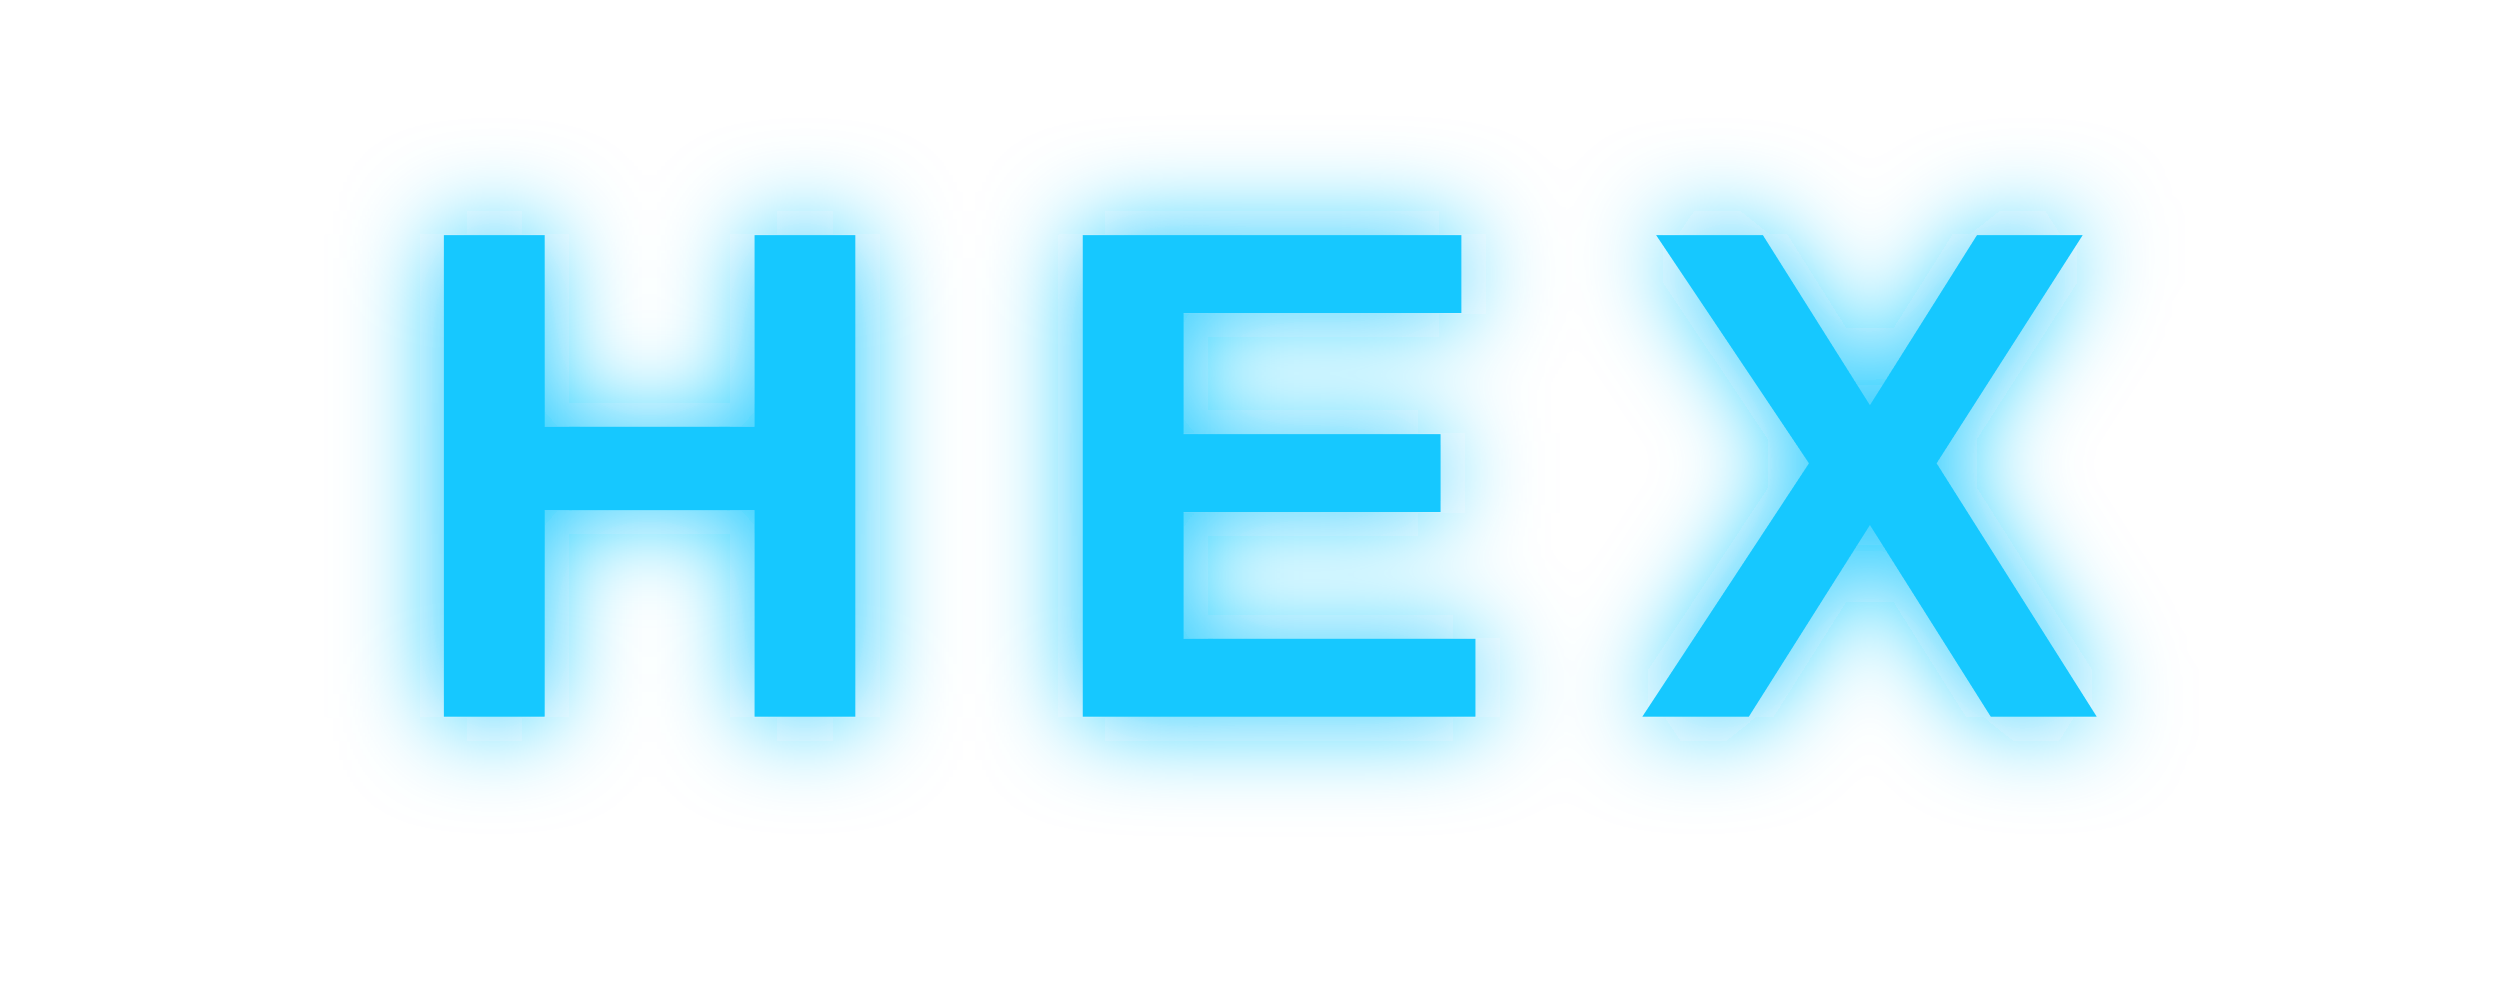
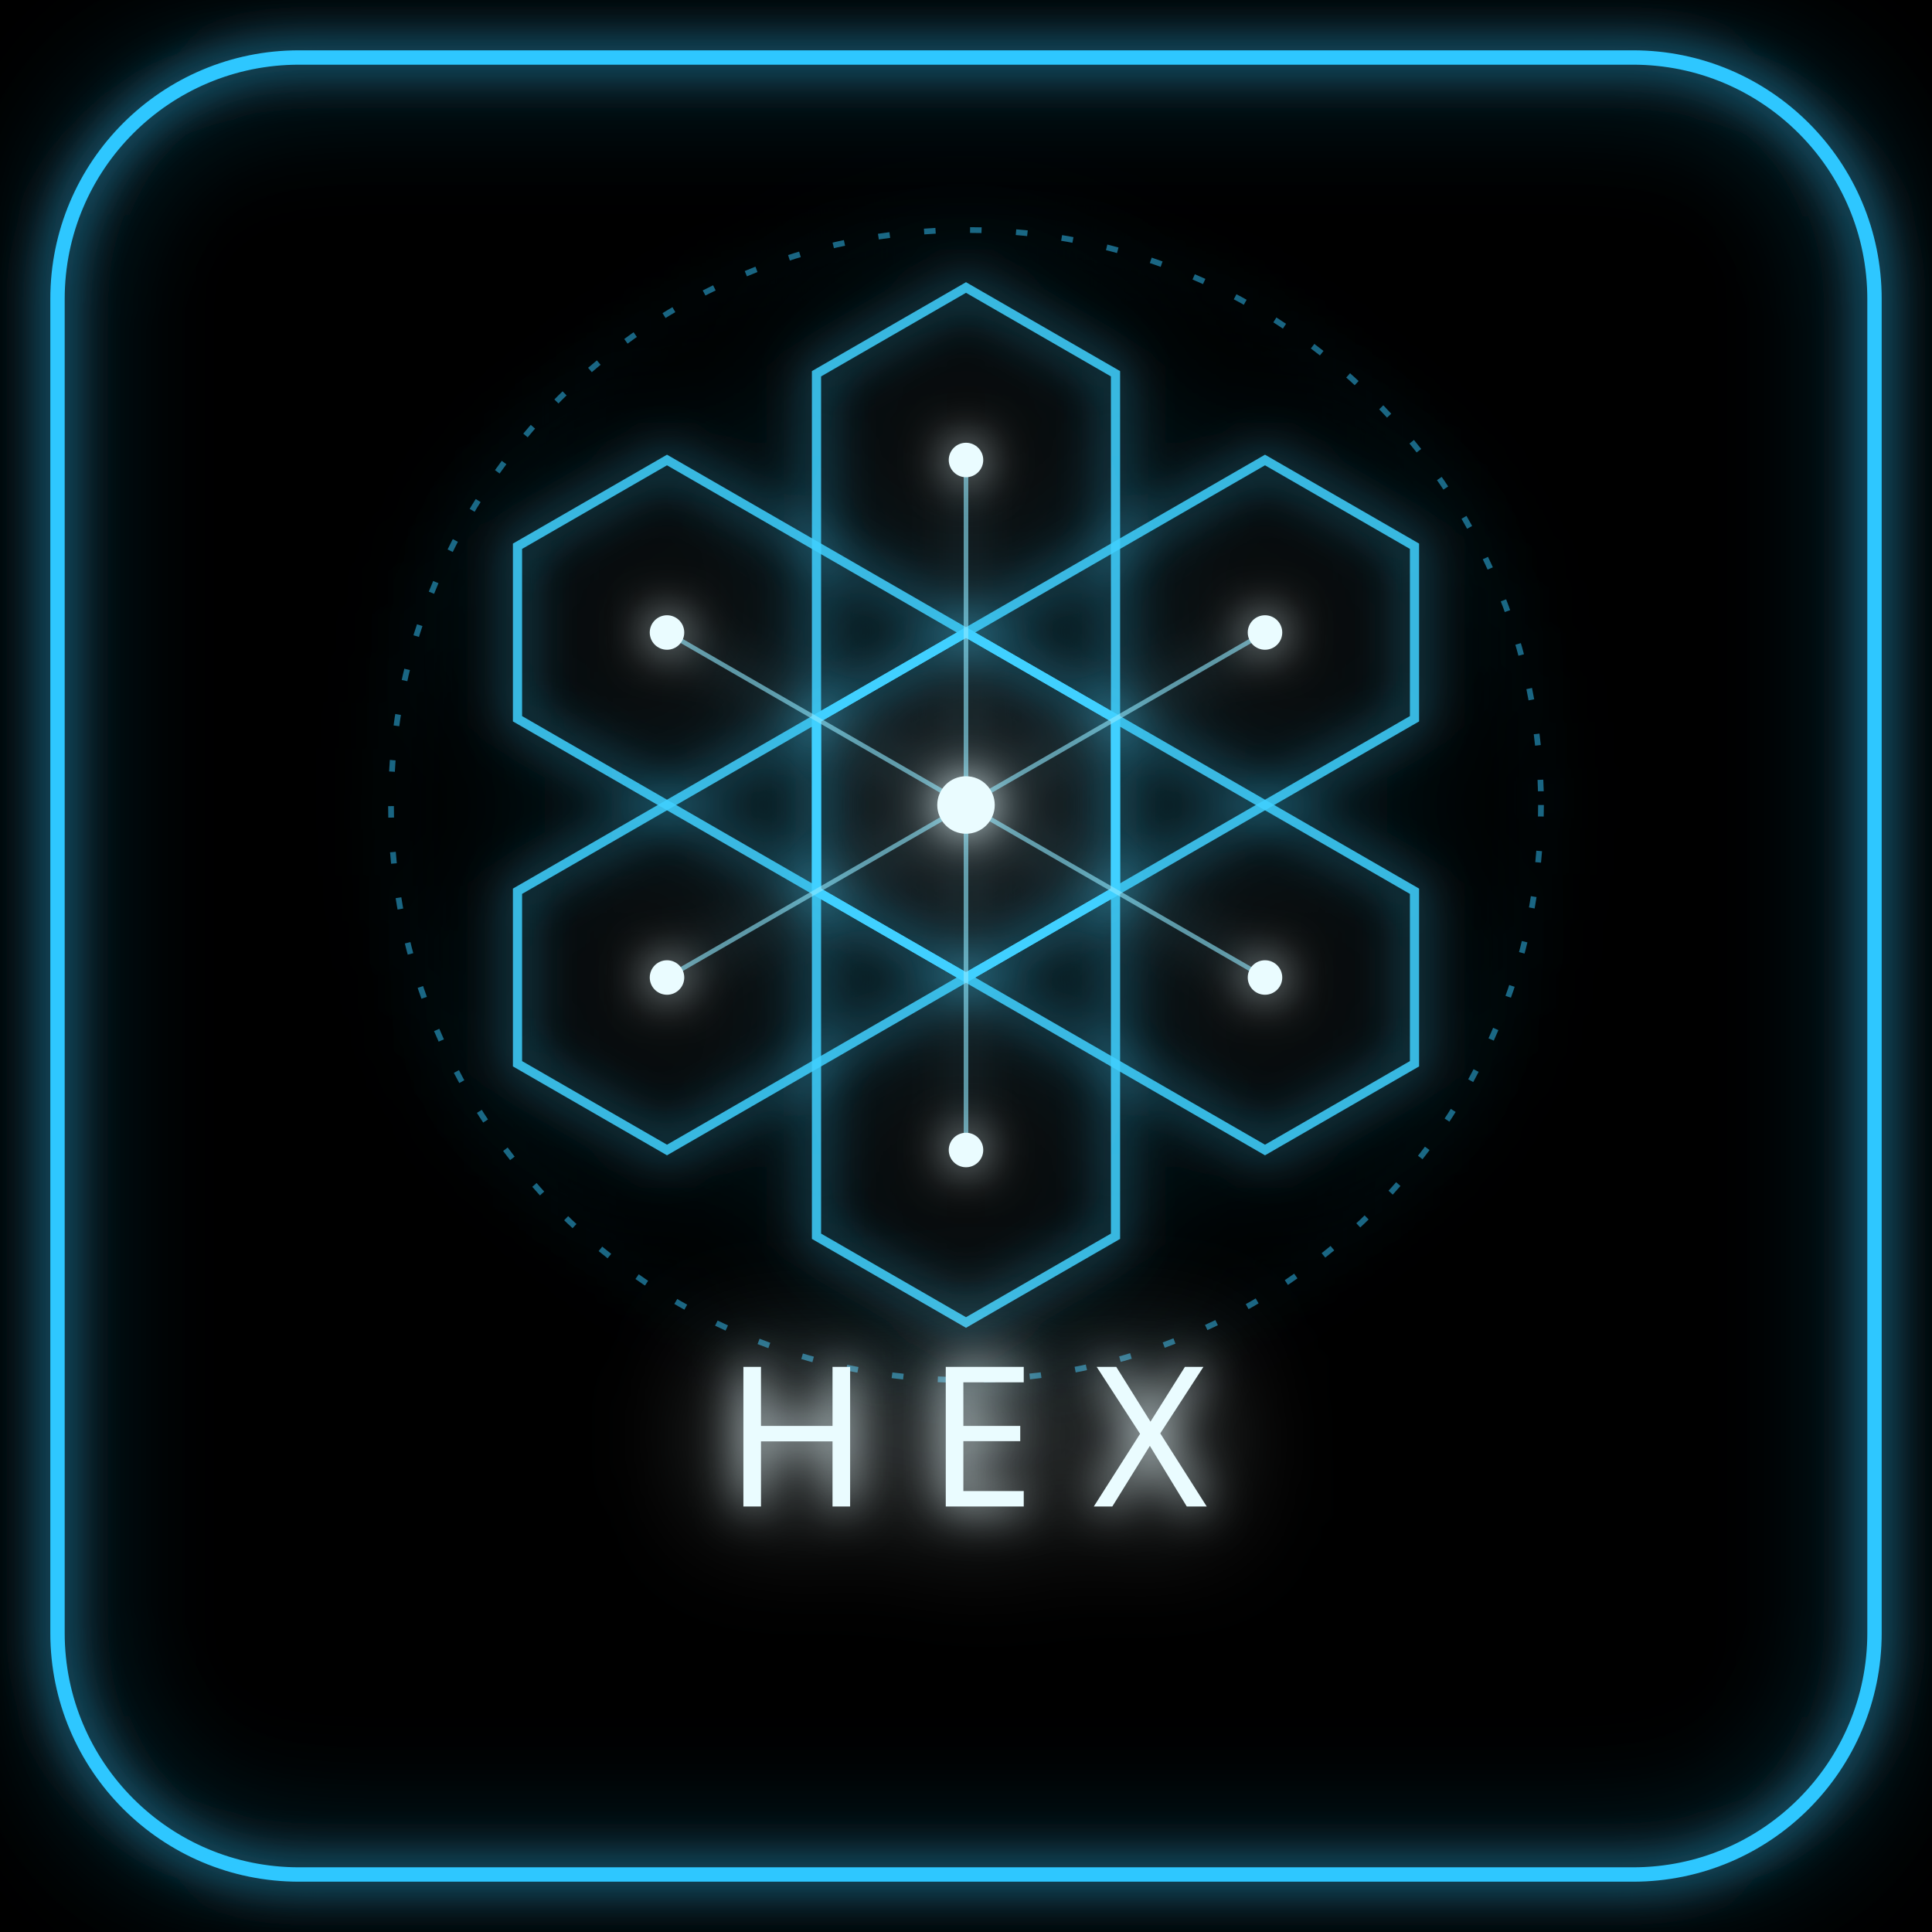
- <svg xmlns="http://www.w3.org/2000/svg" viewBox="0 0 150 60" width="150" height="60">
+ <svg xmlns="http://www.w3.org/2000/svg" viewBox="0 0 336 336">
  <defs>
-     <filter id="glow" x="-30%" y="-50%" width="160%" height="200%">
-       <feGaussianBlur stdDeviation="3" result="blur" />
+     <filter id="glow" x="-100%" y="-100%" width="300%" height="300%">
+       <feGaussianBlur stdDeviation="4" result="b1" />
+       <feGaussianBlur stdDeviation="10" result="b2" />
      <feMerge>
-         <feMergeNode in="blur" />
+         <feMergeNode in="b2" />
+         <feMergeNode in="b1" />
+         <feMergeNode in="SourceGraphic" />
+       </feMerge>
+     </filter>
+     <filter id="softGlow" x="-100%" y="-100%" width="300%" height="300%">
+       <feGaussianBlur stdDeviation="2" result="b" />
+       <feMerge>
+         <feMergeNode in="b" />
        <feMergeNode in="SourceGraphic" />
      </feMerge>
    </filter>
  </defs>
-   <text x="75" y="43" text-anchor="middle" font-family="Arial, Helvetica, sans-serif" font-size="42" font-weight="800" letter-spacing="8" fill="#14C8FF" filter="url(#glow)">
-         HEX
-     </text>
+   <rect width="336" height="336" fill="#000000" />
+   <rect x="10" y="10" width="316" height="316" rx="42" ry="42" fill="none" stroke="#2fc7ff" stroke-width="2.5" filter="url(#glow)" />
+   <g transform="translate(168,140)" filter="url(#glow)">
+     <g id="hexCell">
+       <polygon points="0,-30 26,-15 26,15 0,30 -26,15 -26,-15" fill="none" stroke="#3fd0ff" stroke-width="1.6" />
+     </g>
+     <use href="#hexCell" x="0" y="0" opacity="1" />
+     <use href="#hexCell" transform="translate(0,-60)" opacity="0.85" />
+     <use href="#hexCell" transform="translate(52,-30)" opacity="0.85" />
+     <use href="#hexCell" transform="translate(52,30)" opacity="0.85" />
+     <use href="#hexCell" transform="translate(0,60)" opacity="0.85" />
+     <use href="#hexCell" transform="translate(-52,30)" opacity="0.85" />
+     <use href="#hexCell" transform="translate(-52,-30)" opacity="0.85" />
+     <g stroke="#8fe9ff" stroke-width="0.8" opacity="0.6">
+       <line x1="0" y1="0" x2="0" y2="-60" />
+       <line x1="0" y1="0" x2="52" y2="-30" />
+       <line x1="0" y1="0" x2="52" y2="30" />
+       <line x1="0" y1="0" x2="0" y2="60" />
+       <line x1="0" y1="0" x2="-52" y2="30" />
+       <line x1="0" y1="0" x2="-52" y2="-30" />
+     </g>
+     <g fill="#eafcff">
+       <circle cx="0" cy="0" r="5" />
+       <circle cx="0" cy="-60" r="3" />
+       <circle cx="52" cy="-30" r="3" />
+       <circle cx="52" cy="30" r="3" />
+       <circle cx="0" cy="60" r="3" />
+       <circle cx="-52" cy="30" r="3" />
+       <circle cx="-52" cy="-30" r="3" />
+     </g>
+     <circle cx="0" cy="0" r="100" fill="none" stroke="#2fc7ff" stroke-width="1" stroke-dasharray="2 6" opacity="0.5" />
+   </g>
+   <g filter="url(#softGlow)" fill="none" stroke="#3fd0ff" stroke-width="2">
+     <line x1="70" y1="253" x2="95" y2="253" />
+     <line x1="241" y1="253" x2="266" y2="253" />
+   </g>
+   <text x="168" y="262" text-anchor="middle" font-family="Orbitron, 'Arial Narrow', sans-serif" font-size="34" letter-spacing="10" fill="#eafcff" filter="url(#glow)">HEX</text>
</svg>
